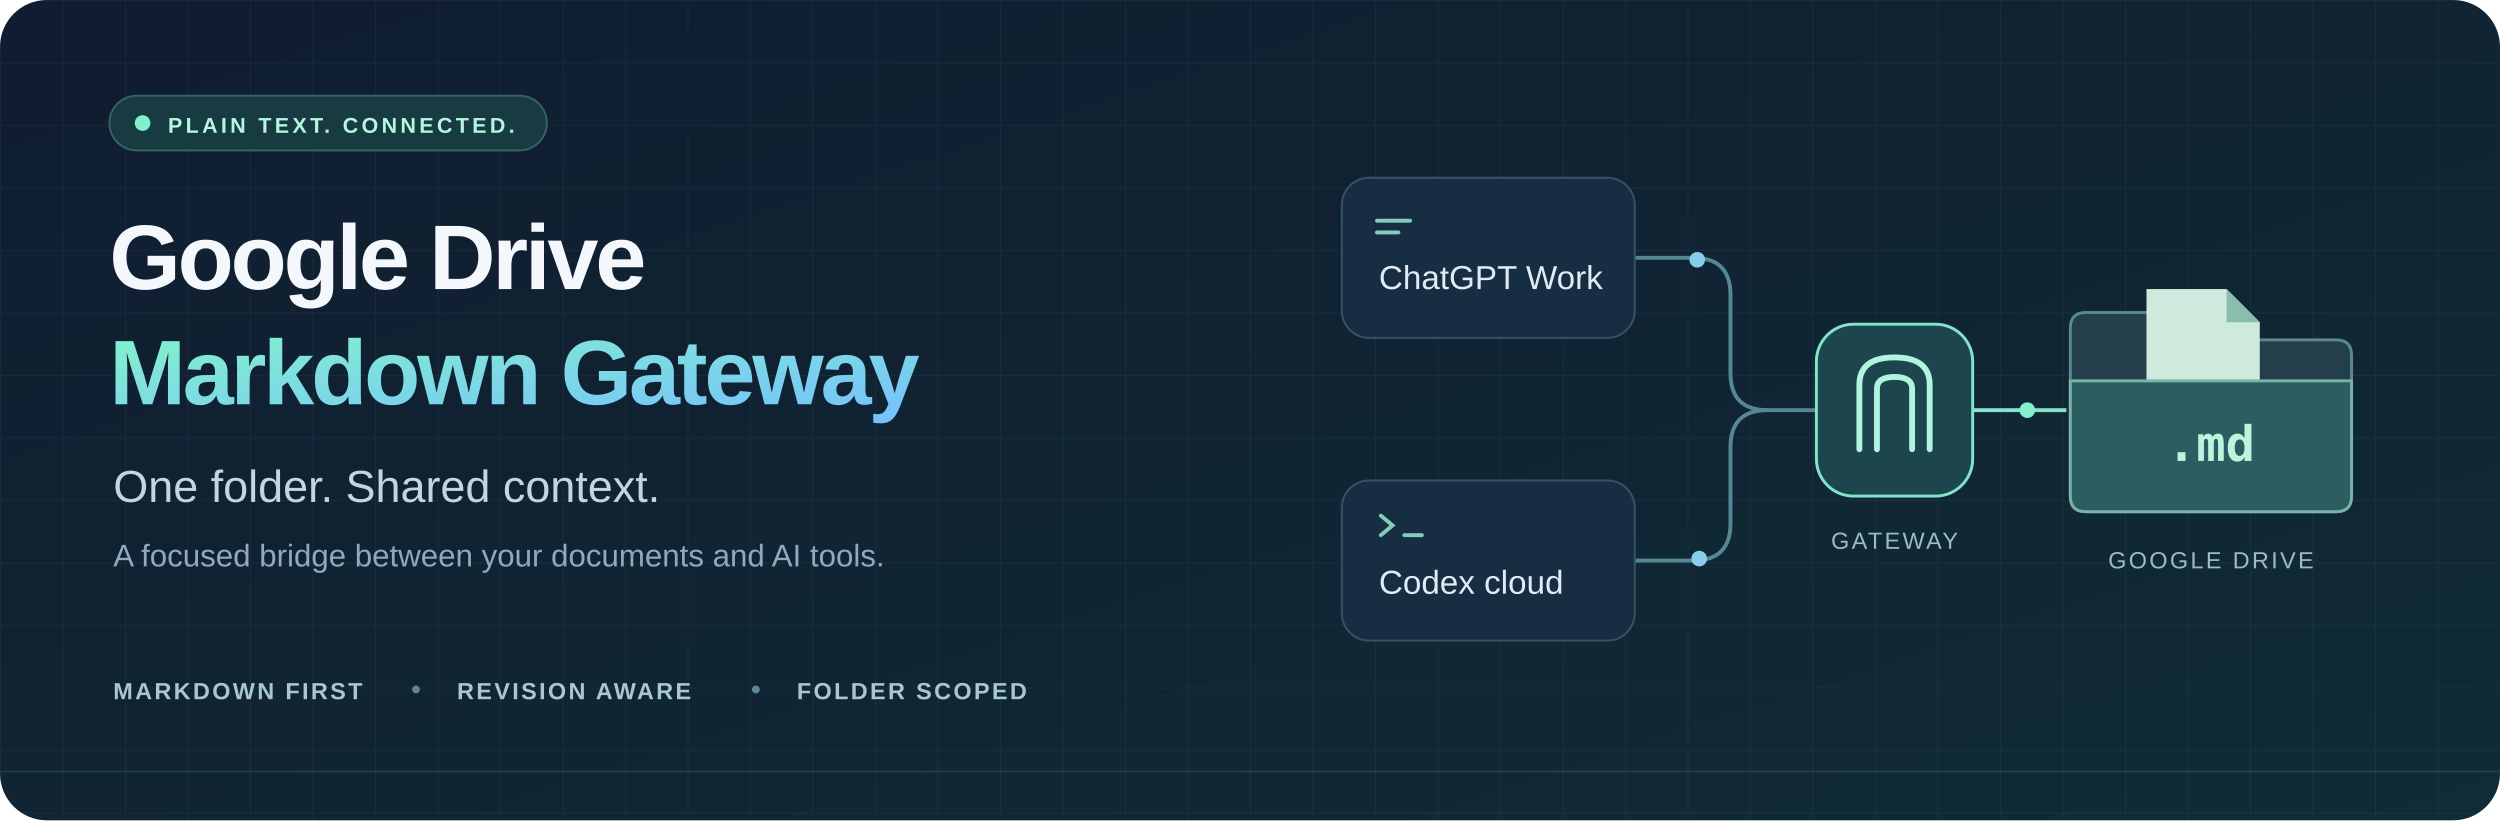
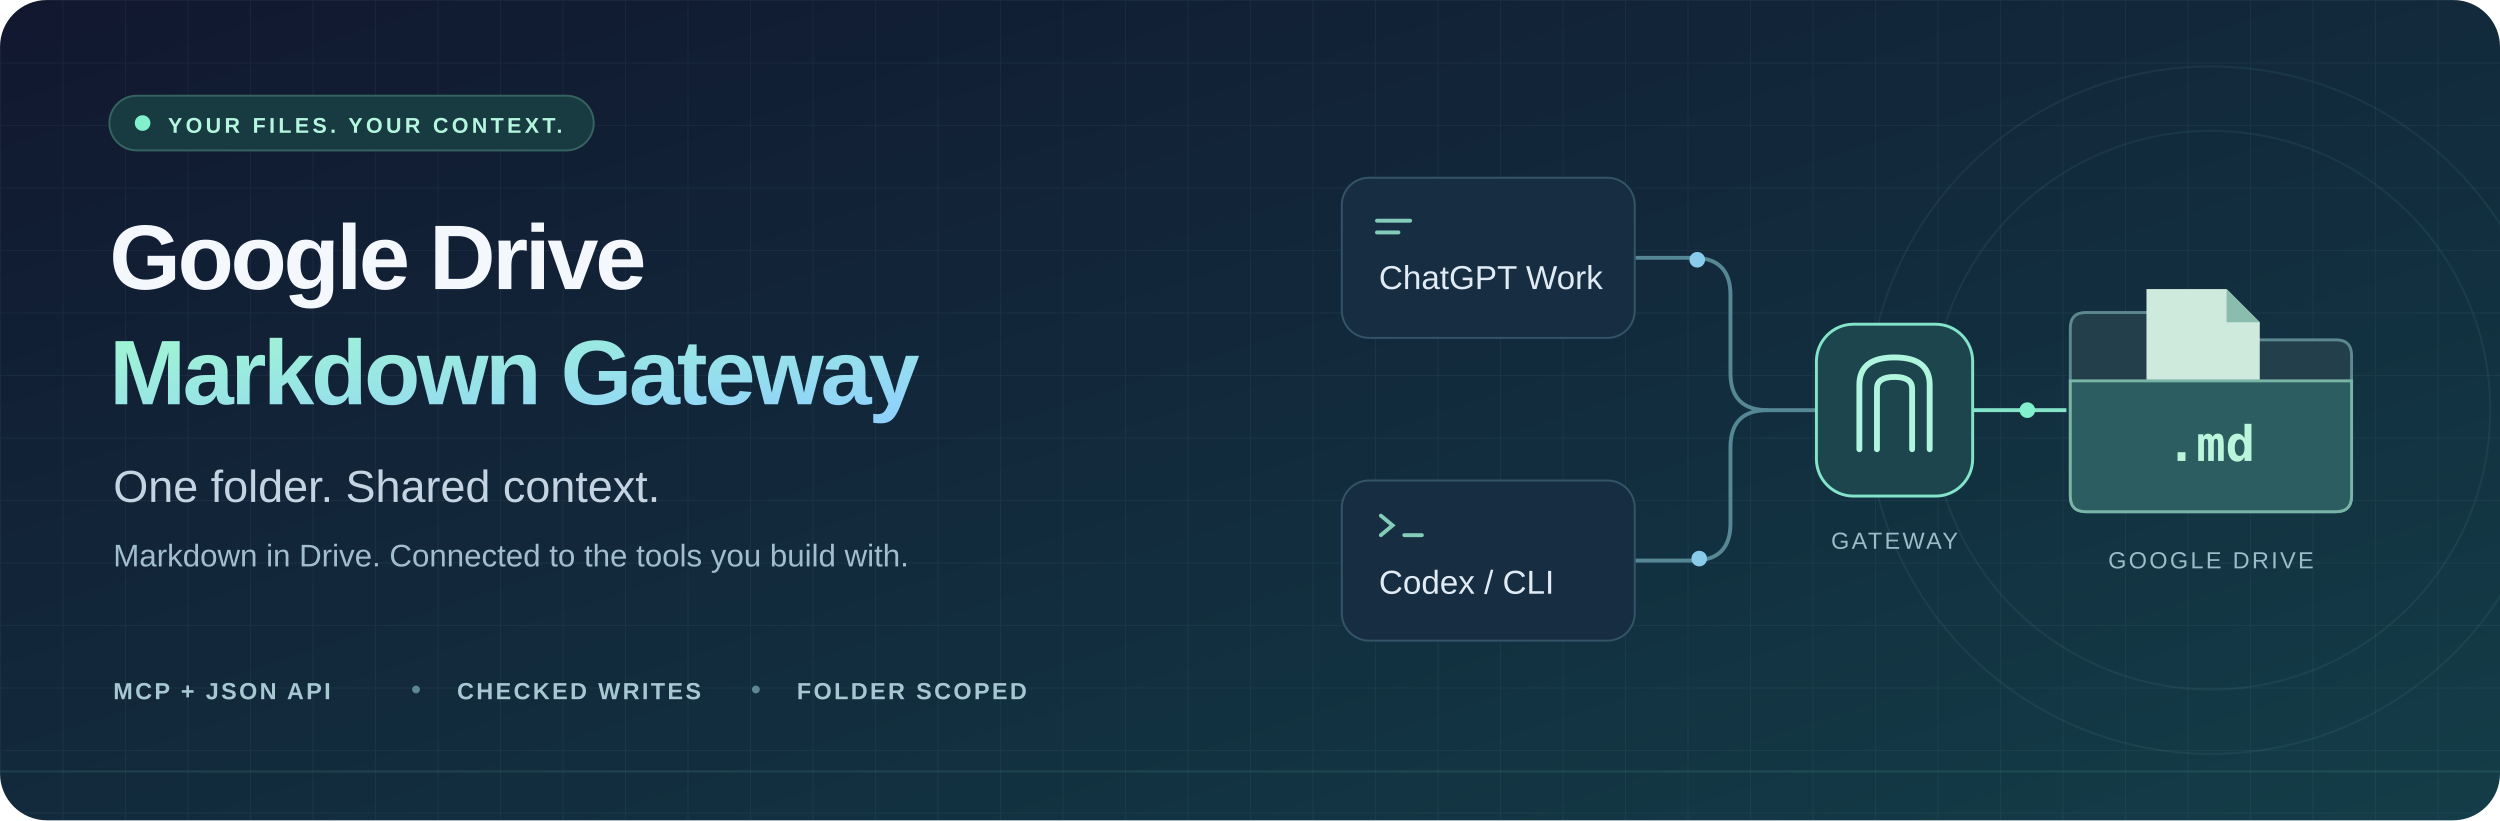
<svg xmlns="http://www.w3.org/2000/svg" width="1280" height="420" viewBox="0 0 1280 420" role="img" aria-labelledby="title description">
  <defs>
    <linearGradient id="background" x2="1" y2="1">
-       <stop stop-color="#101c30" />
-       <stop offset="1" stop-color="#102c36" />
+       <stop stop-color="#11172f" />
+       <stop offset="1" stop-color="#133d48" />
    </linearGradient>
    <linearGradient id="accent" x2="1" y2="1">
-       <stop stop-color="#83f0cd" />
-       <stop offset="1" stop-color="#75bfff" />
+       <stop stop-color="#a0f5d3" />
+       <stop offset="1" stop-color="#8ecfff" />
    </linearGradient>
    <pattern id="grid" width="32" height="32" patternUnits="userSpaceOnUse">
      <path d="M32 0H0V32" fill="none" stroke="#b0d9ec" stroke-opacity=".055" />
    </pattern>
  </defs>
  <rect width="1280" height="420" rx="24" fill="url(#background)" />
  <rect width="1280" height="420" rx="24" fill="url(#grid)" />
+   <circle cx="1132" cy="210" r="176" fill="none" stroke="#85ddcf" stroke-opacity=".07" />
+   <circle cx="1132" cy="210" r="143" fill="none" stroke="#85ddcf" stroke-opacity=".07" />
  <path d="M0 395H1280" stroke="#7fe4ca" stroke-opacity=".12" />
  <g font-family="Arial, Helvetica, sans-serif">
-     <rect x="56" y="49" width="224" height="28" rx="14" fill="#183b42" stroke="#35635f" />
+     <rect x="56" y="49" width="248" height="28" rx="14" fill="#183b42" stroke="#35635f" />
    <circle cx="73" cy="63" r="4" fill="#83f0cd" />
-     <text x="86" y="68" font-size="11" font-weight="700" letter-spacing="1.7" fill="#b5f6df">PLAIN TEXT. CONNECTED.</text>
+     <text x="86" y="68" font-size="11" font-weight="700" letter-spacing="1.7" fill="#b5f6df">YOUR FILES. YOUR CONTEXT.</text>
    <text x="56" y="148" font-size="47" font-weight="700" letter-spacing="-1.6" fill="#f4f8fc">Google Drive</text>
    <text x="56" y="207" font-size="47" font-weight="700" letter-spacing="-1.6" fill="url(#accent)">Markdown Gateway</text>
    <text x="58" y="257" font-size="23" fill="#c5d4e2">One folder. Shared context.</text>
-     <text x="58" y="290" font-size="16" fill="#8faabd">A focused bridge between your documents and AI tools.</text>
+     <text x="58" y="290" font-size="16" fill="#a2bdcd">Markdown in Drive. Connected to the tools you build with.</text>
    <g font-size="12" font-weight="700" letter-spacing="1.2" fill="#a7c8d3">
-       <text x="58" y="358">MARKDOWN FIRST</text>
+       <text x="58" y="358">MCP + JSON API</text>
      <circle cx="213" cy="353" r="2" fill="#5e8795" />
-       <text x="234" y="358">REVISION AWARE</text>
+       <text x="234" y="358">CHECKED WRITES</text>
      <circle cx="387" cy="353" r="2" fill="#5e8795" />
      <text x="408" y="358">FOLDER SCOPED</text>
    </g>
    <g fill="none" stroke="#568794" stroke-width="2">
      <path d="M837 132H867Q886 132 886 151V191Q886 210 905 210H930" />
      <path d="M837 287H867Q886 287 886 268V229Q886 210 905 210" />
      <path d="M1010 210H1058" stroke="#83e4ca" />
    </g>
    <circle cx="869" cy="133" r="4" fill="#88cbeb" />
    <circle cx="870" cy="286" r="4" fill="#88cbeb" />
    <circle cx="1038" cy="210" r="4" fill="#83f0cd" />
    <g>
      <rect x="687" y="91" width="150" height="82" rx="14" fill="#172e42" stroke="#345367" />
      <path d="M705 113H722M705 119H716" stroke="#82ccb9" stroke-width="2" stroke-linecap="round" />
      <text x="706" y="148" font-size="17" fill="#e1ebf5">ChatGPT Work</text>
      <rect x="687" y="246" width="150" height="82" rx="14" fill="#172e42" stroke="#345367" />
      <path d="m707 264 6 5-6 5m12 0h9" fill="none" stroke="#82ccb9" stroke-width="2" stroke-linecap="round" />
-       <text x="706" y="304" font-size="17" fill="#e1ebf5">Codex cloud</text>
+       <text x="706" y="304" font-size="17" fill="#e1ebf5">Codex / CLI</text>
    </g>
    <rect x="930" y="166" width="80" height="88" rx="19" fill="#1d454d" stroke="#83e4ca" stroke-width="1.5" />
    <path d="M952 230V197Q952 183 970 183Q988 183 988 197V230M961 230V199Q961 193 970 193Q979 193 979 199V230" fill="none" stroke="#b0f5de" stroke-width="3" stroke-linecap="round" />
    <text x="970" y="281" text-anchor="middle" font-size="12" letter-spacing="1.2" fill="#9bbdc9">GATEWAY</text>
    <path d="M1060 168Q1060 160 1068 160H1100L1112 174H1196Q1204 174 1204 182V254Q1204 262 1196 262H1068Q1060 262 1060 254Z" fill="#233f4c" stroke="#5c8991" stroke-width="1.5" />
    <path d="M1099 148H1140L1157 165V230H1099Z" fill="#ceeadd" />
    <path d="M1140 148V165H1157" fill="#8bbdaf" />
    <path d="M1060 195H1204V254Q1204 262 1196 262H1068Q1060 262 1060 254Z" fill="#2c5d60" stroke="#79b4a7" stroke-width="1.5" />
    <text x="1132" y="236" text-anchor="middle" font-size="25" font-weight="700" font-family="monospace" fill="#baf5dc">.md</text>
    <text x="1132" y="291" text-anchor="middle" font-size="12" letter-spacing="1.2" fill="#9bbdc9">GOOGLE DRIVE</text>
  </g>
</svg>
